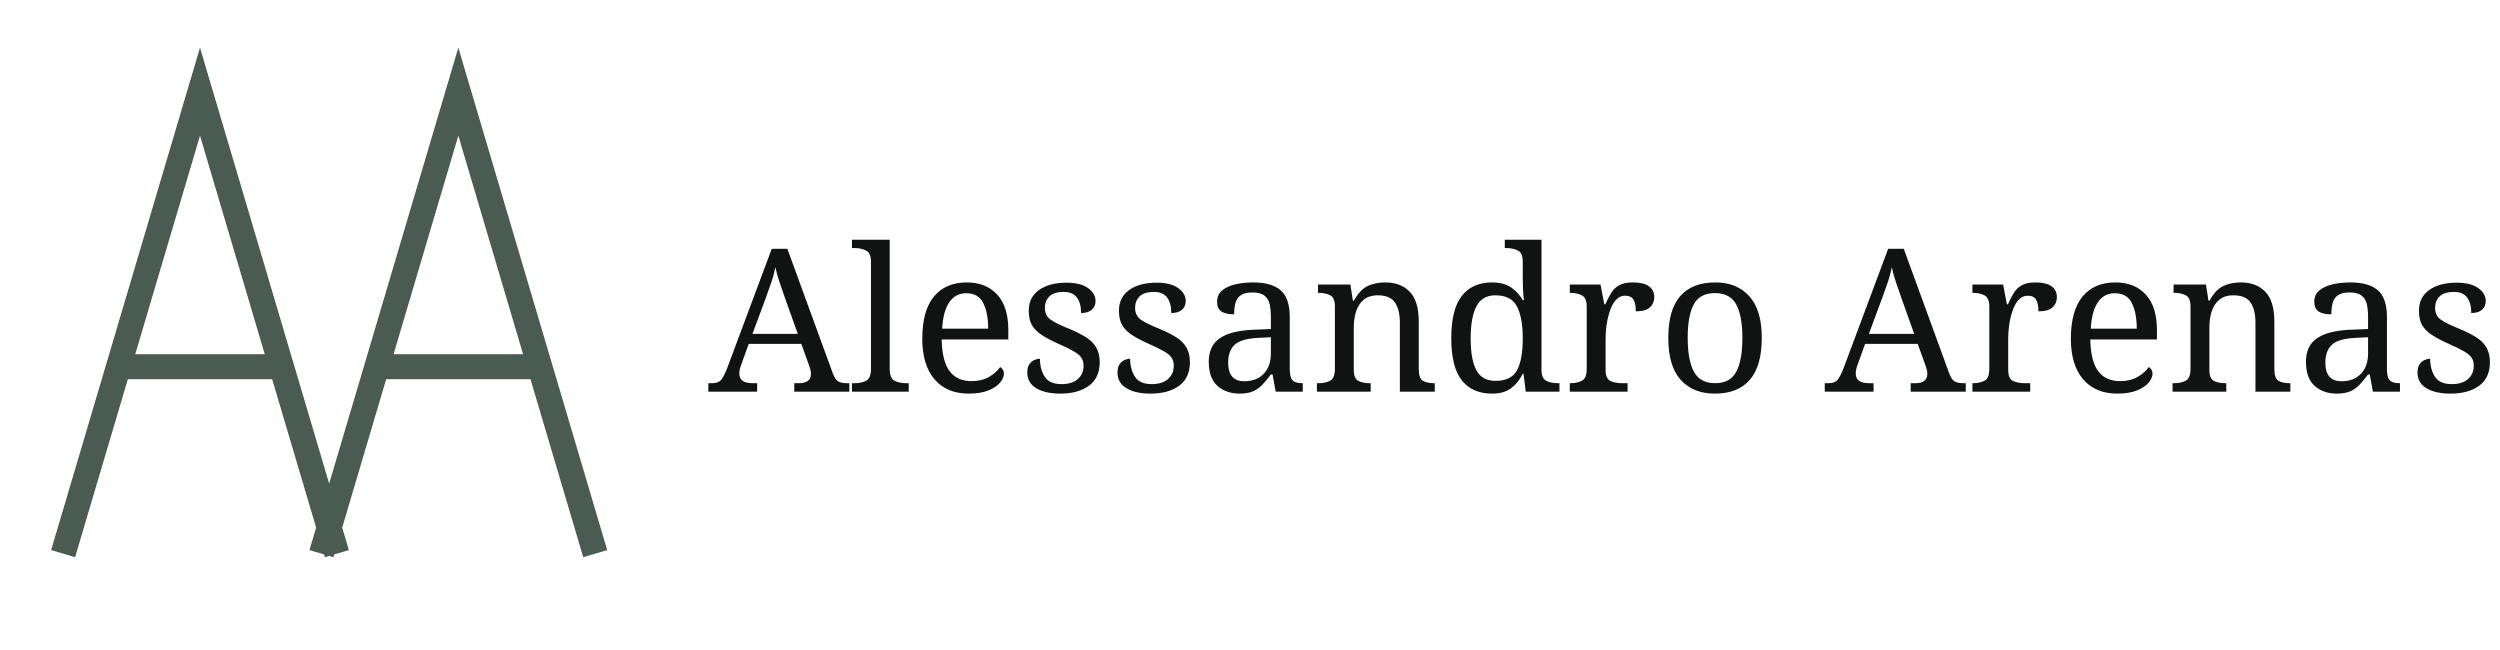
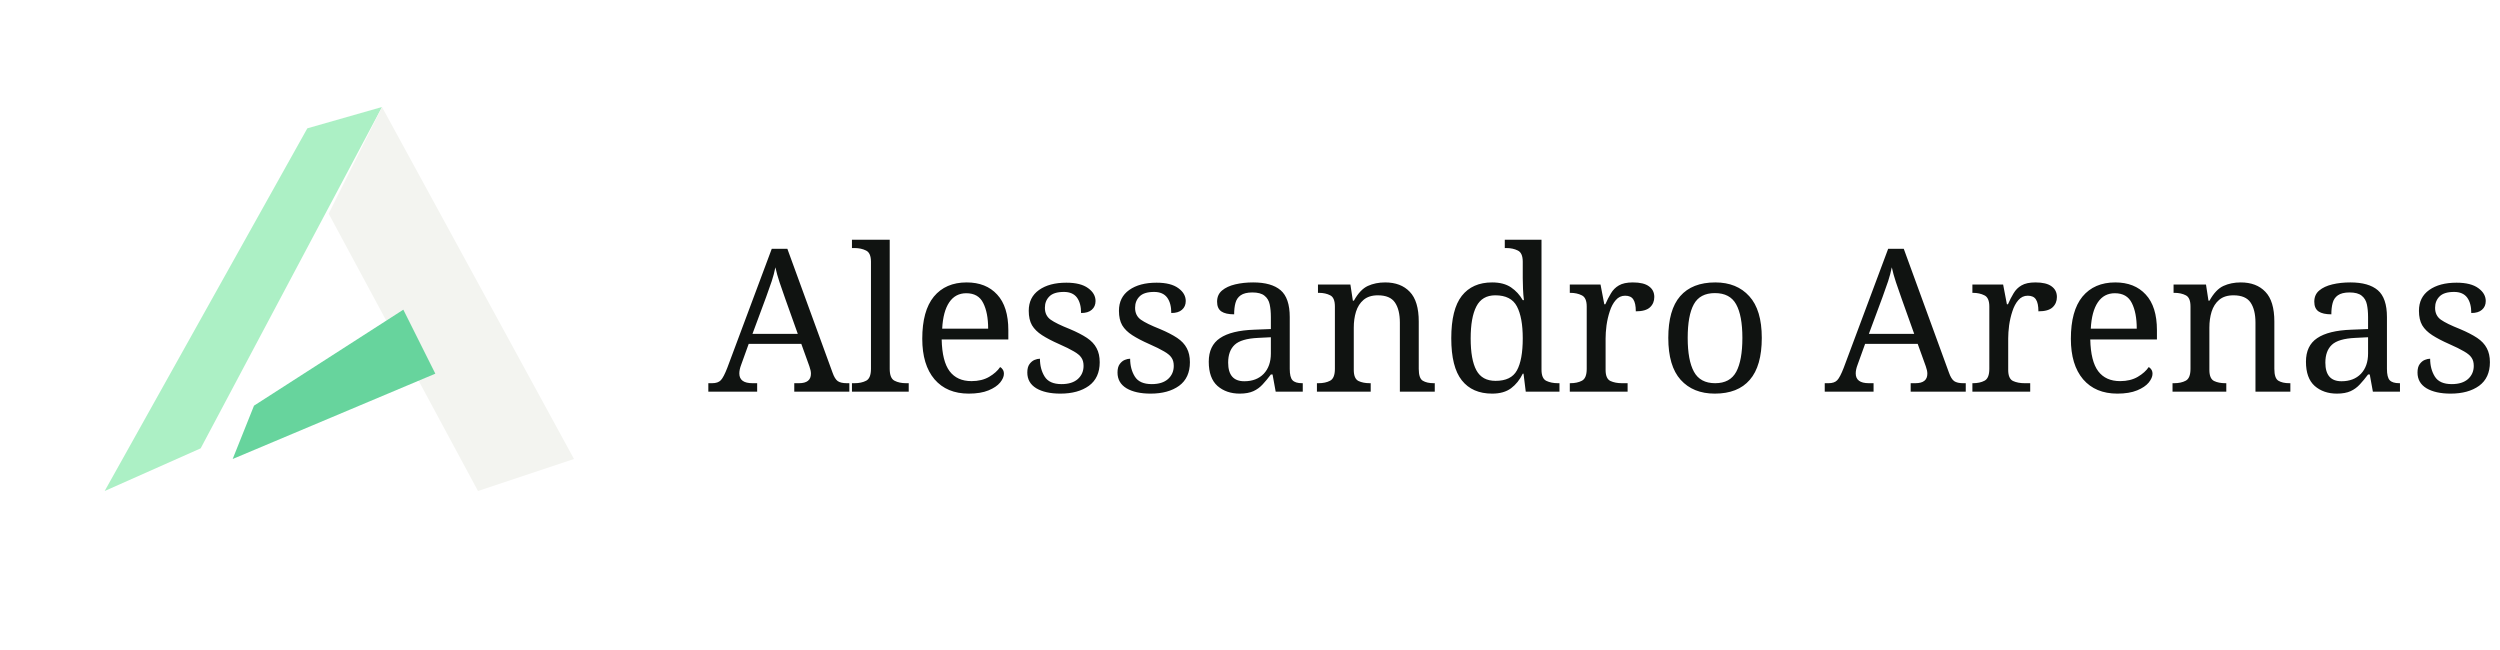
<svg xmlns="http://www.w3.org/2000/svg" width="300" height="78" viewBox="0 0 300 78" role="img" aria-label="Alessandro Arenas">
-   <path d="M5 61 21 7 37 61M12 40h18M36 61 52 7 68 61M43 40h18" transform="translate(3 4)" fill="none" stroke="#4A5B51" stroke-width="3" stroke-linecap="square" stroke-linejoin="miter" />
+   <g transform="translate(10 9) scale(1.28)">
+     <path d="M2 39 21 5l7-2-17 32z" fill="#ACF0C5" />
+     <path d="m28 3 18 33-9 3-14-26z" fill="#F3F4F0" />
+     <path d="m16 31 14-9 3 6-19 8z" fill="#67D49D" />
+   </g>
  <text x="85" y="47" fill="#101311" font-family="Georgia,serif" font-size="24">Alessandro Arenas</text>
</svg>
